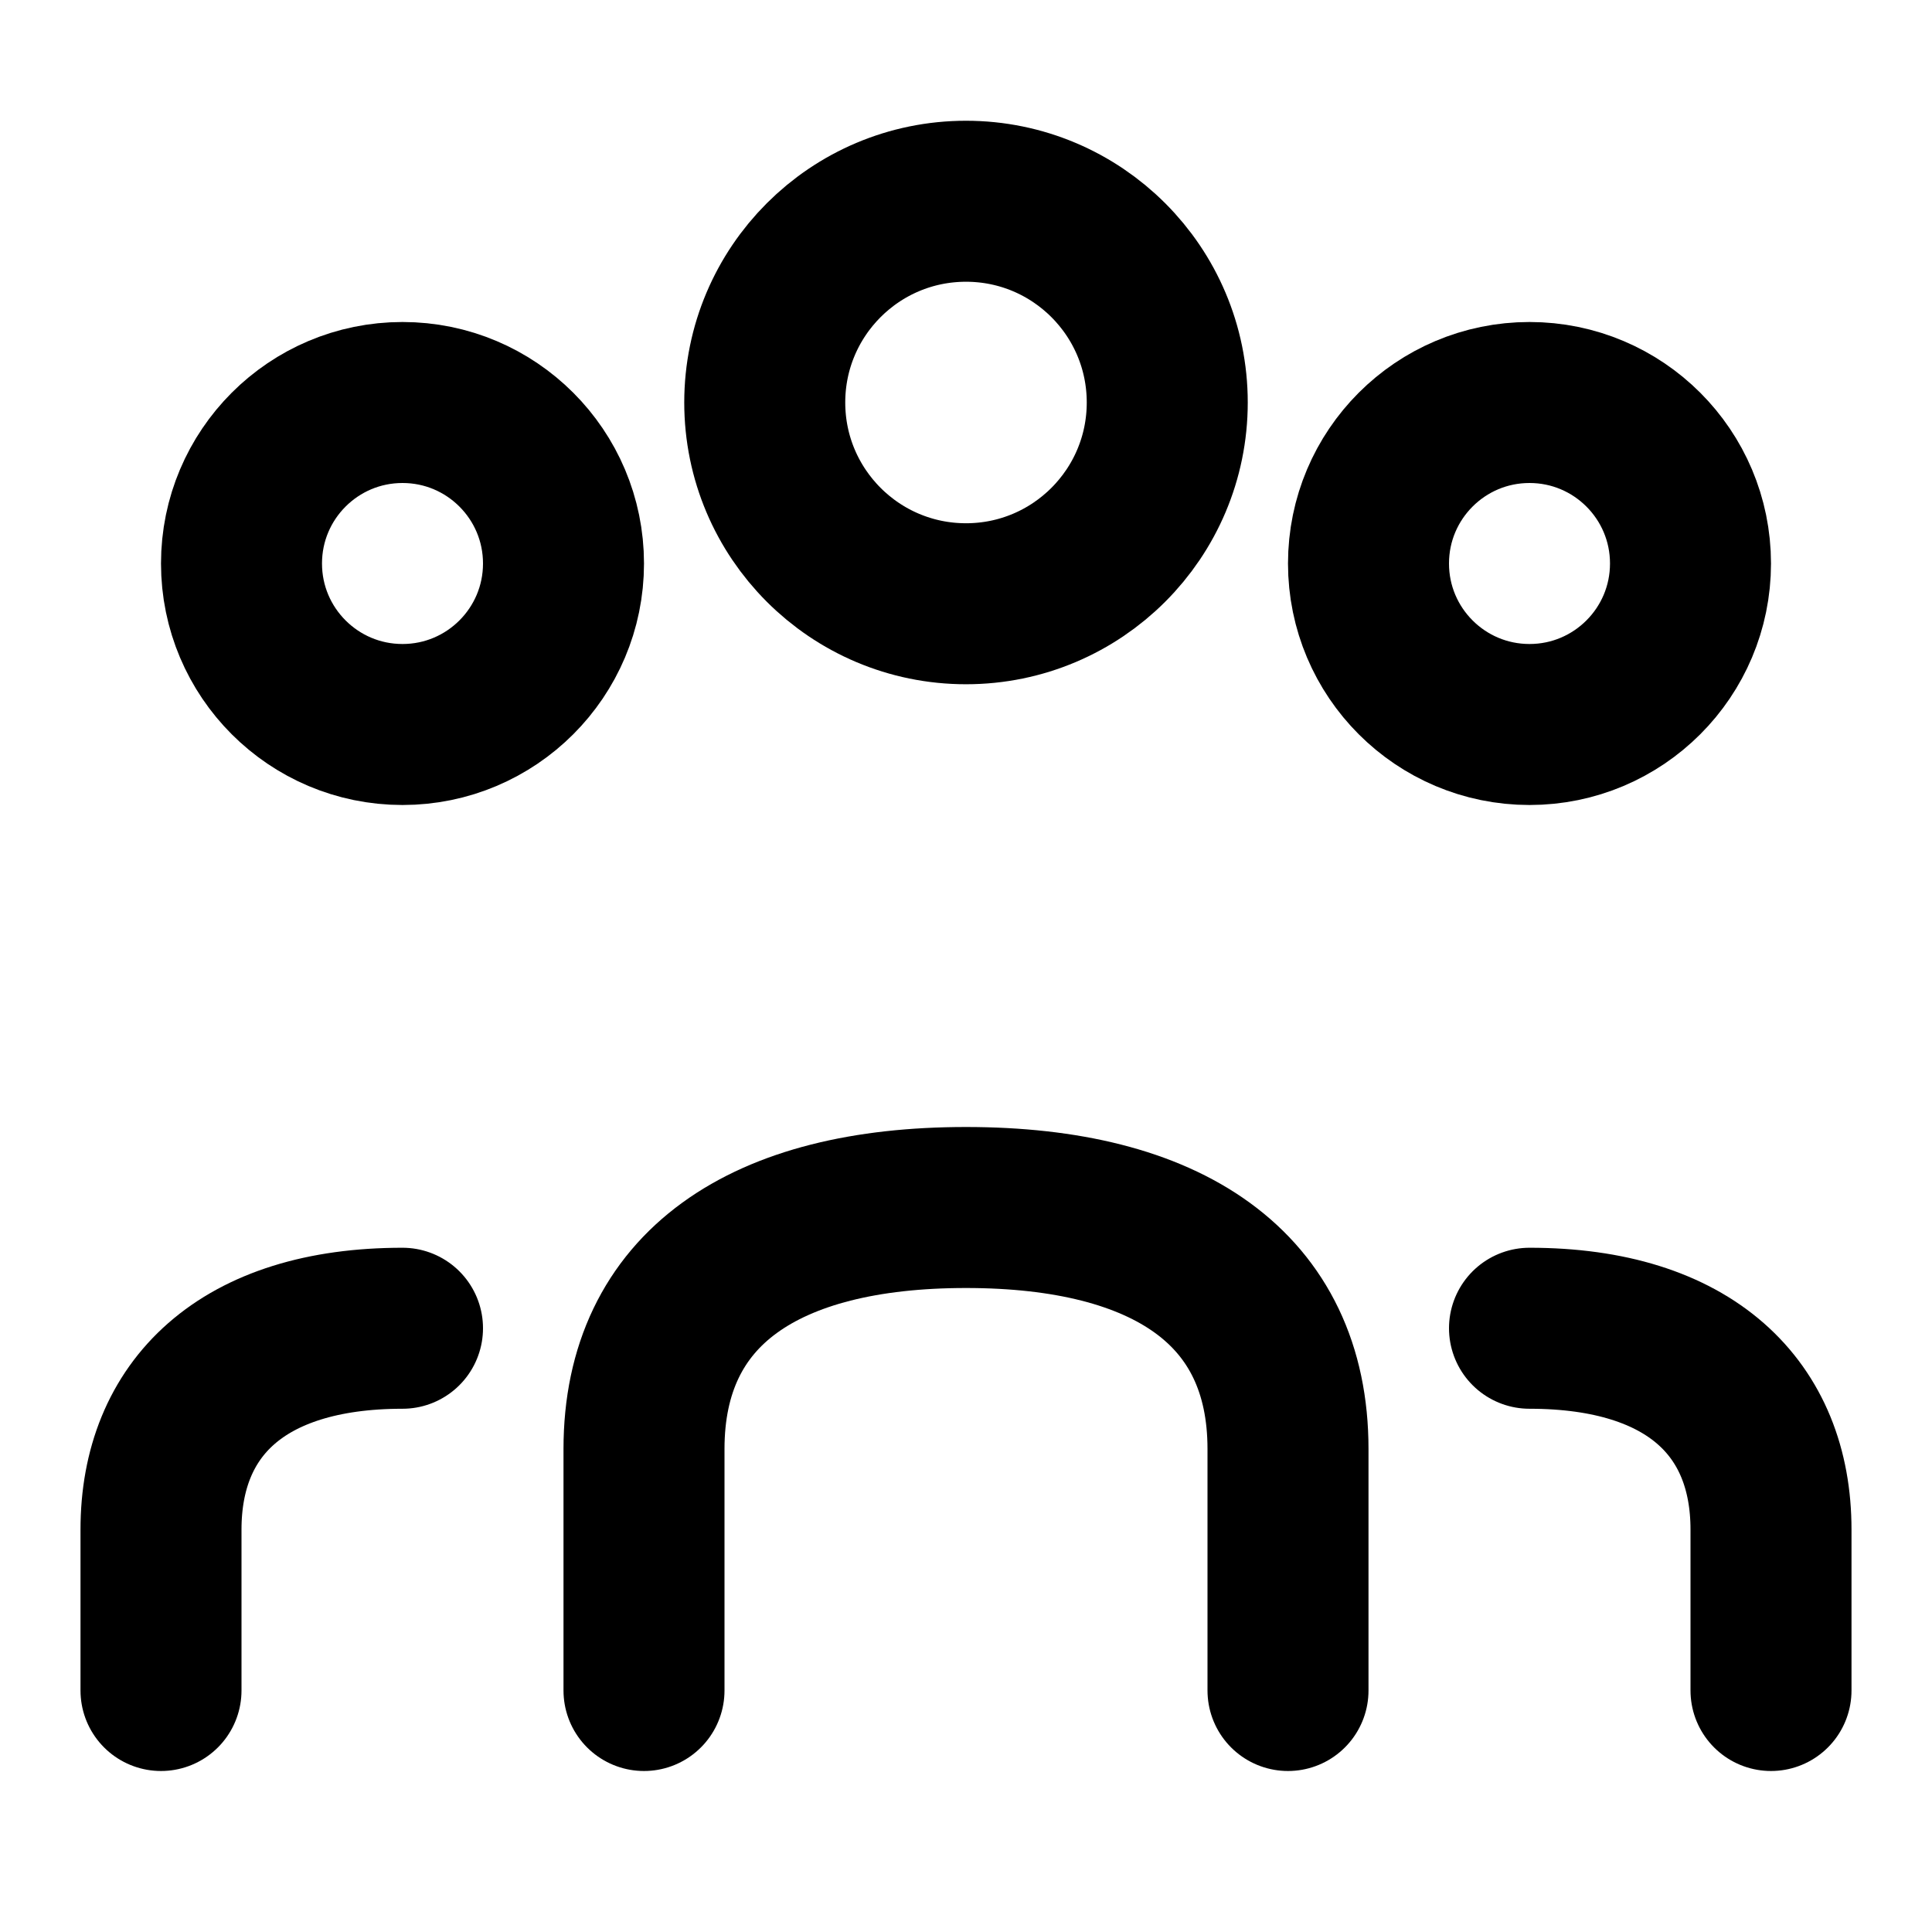
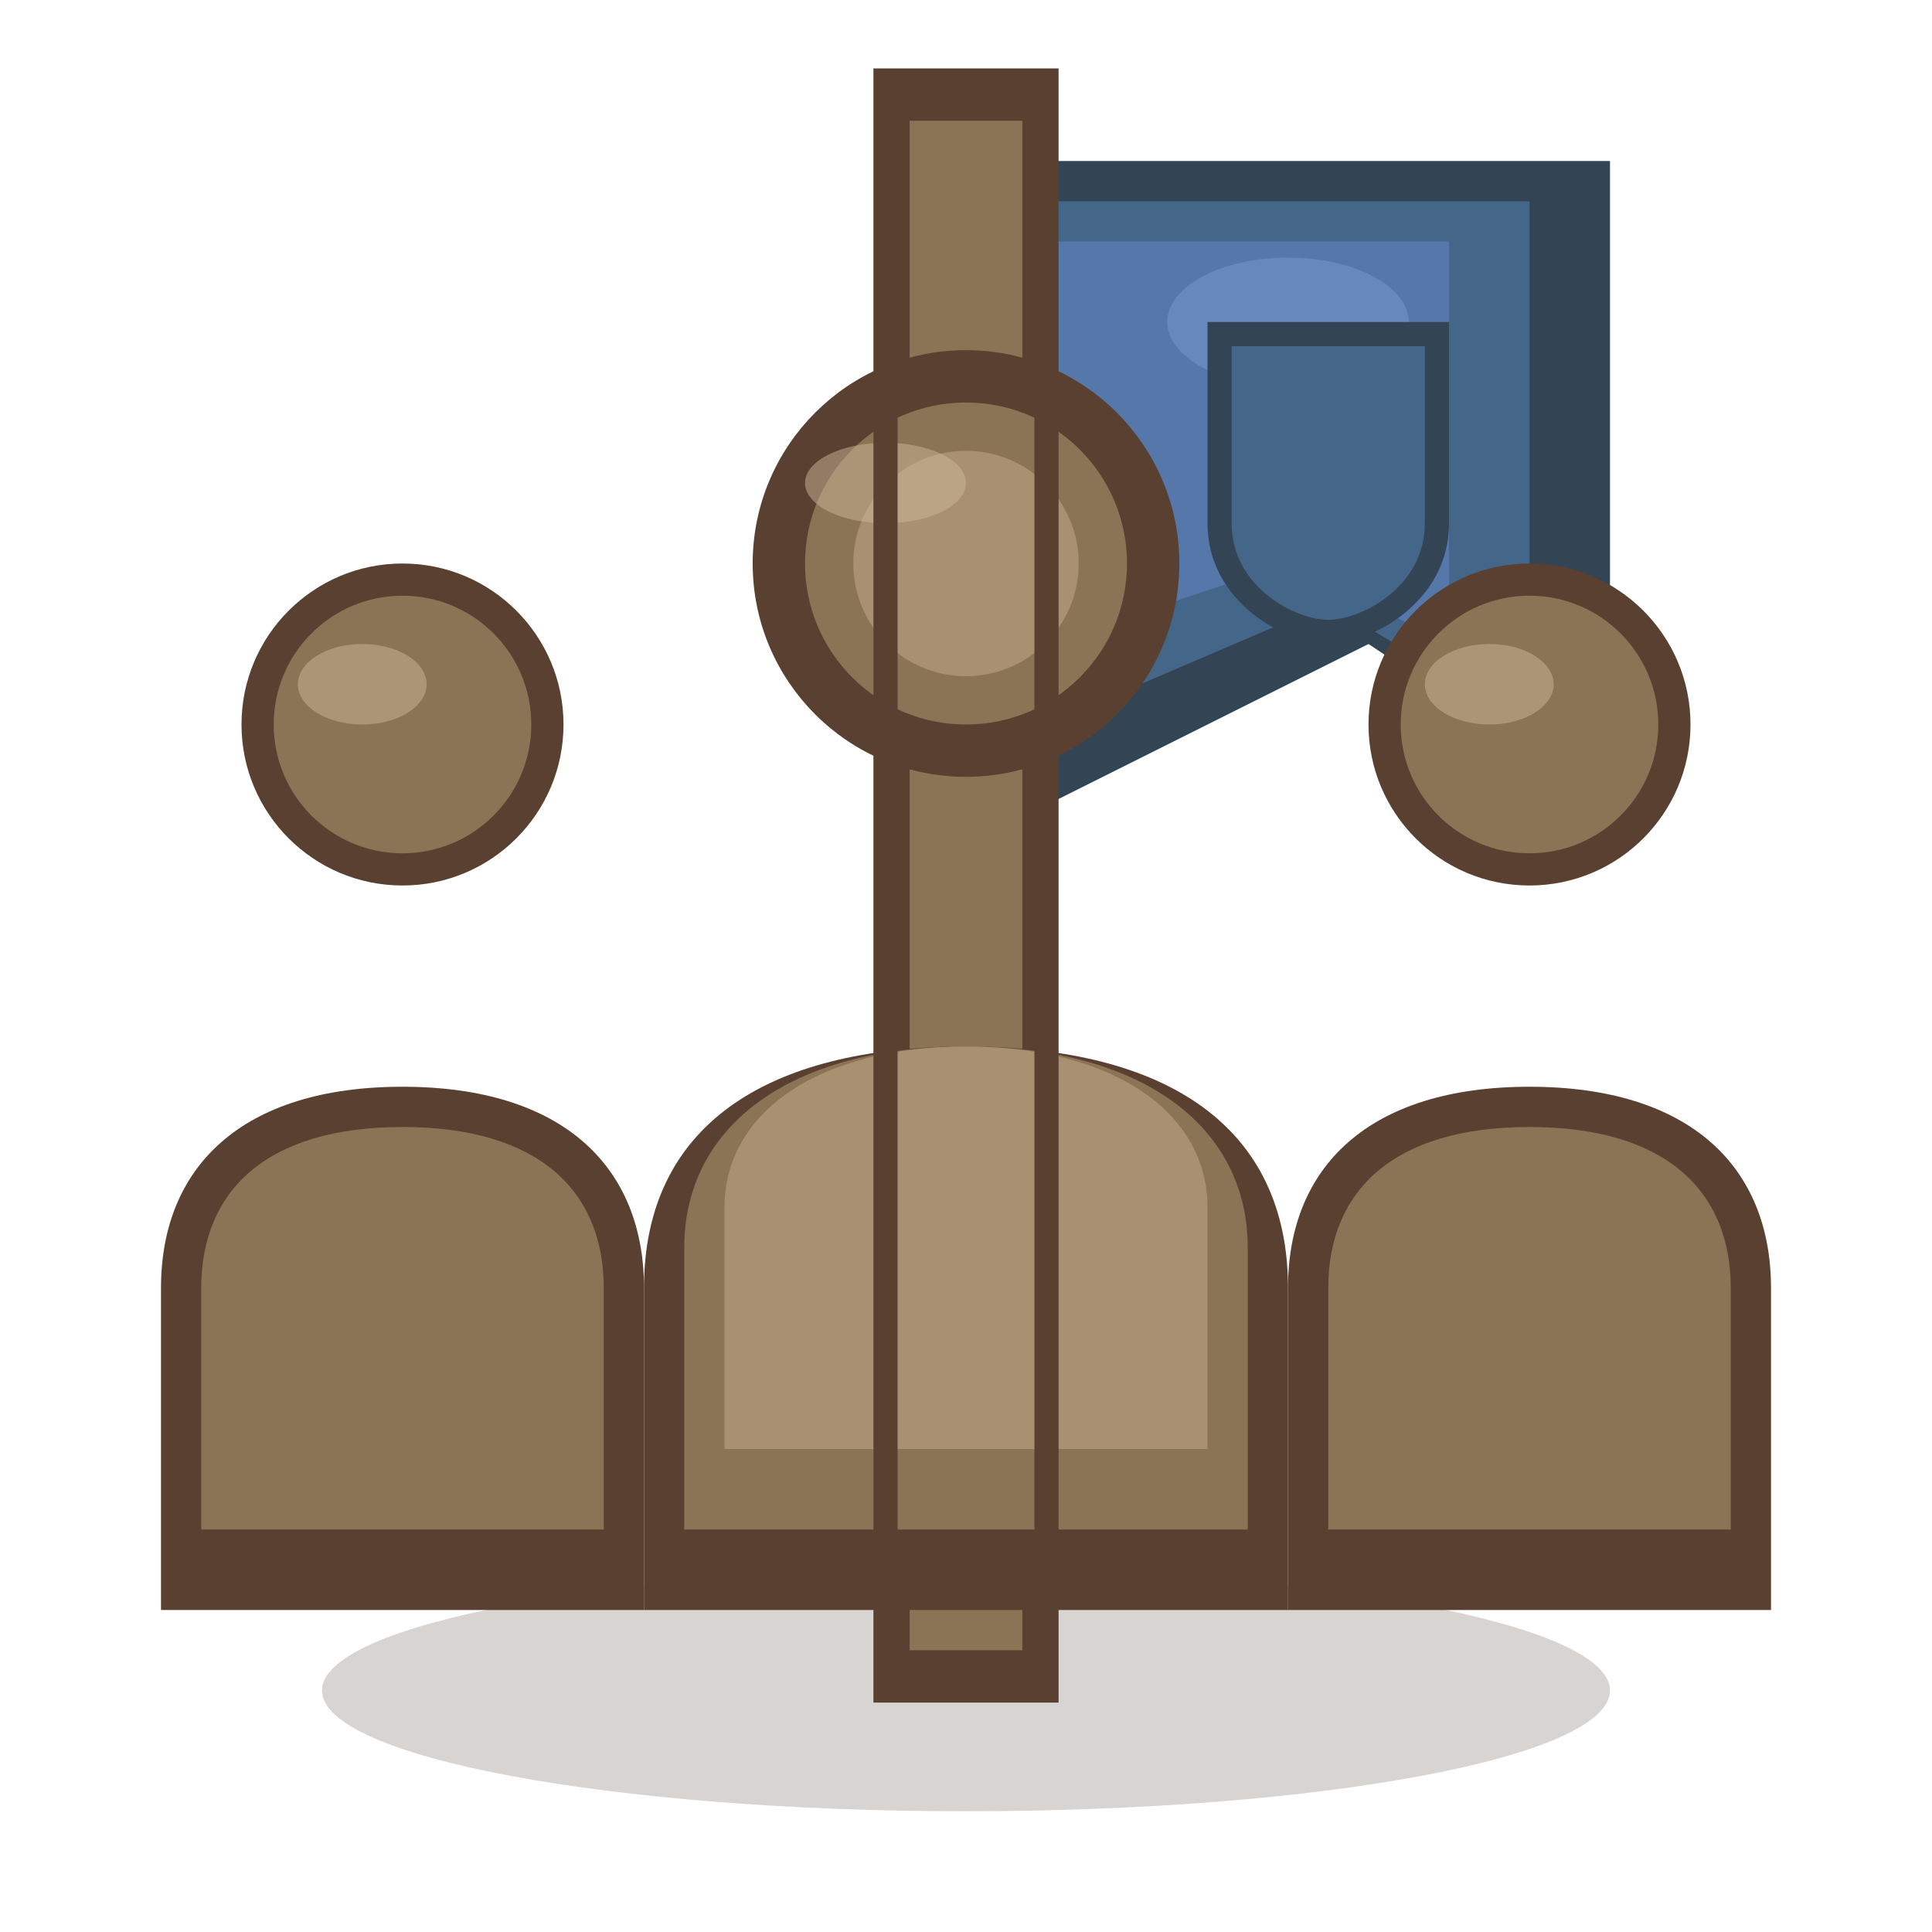
- <svg xmlns="http://www.w3.org/2000/svg" viewBox="0 0 24 24" fill="none">
-   <style>
-     .stroke { stroke: currentColor; stroke-width: 2; stroke-linecap: round; stroke-linejoin: round; fill: none; }
-   </style>
-   <circle class="stroke" cx="12" cy="5" r="2.5" />
-   <path class="stroke" d="M8 21v-3c0-2 1.5-3 4-3s4 1 4 3v3" />
-   <circle class="stroke" cx="5" cy="7" r="2" />
-   <path class="stroke" d="M2 21v-2c0-1.5 1-2.5 3-2.5" />
-   <circle class="stroke" cx="19" cy="7" r="2" />
-   <path class="stroke" d="M22 21v-2c0-1.5-1-2.5-3-2.5" />
+ <svg xmlns="http://www.w3.org/2000/svg" viewBox="0 0 24 24">
+   <ellipse cx="12" cy="21" rx="8" ry="1.5" fill="#3d2a1a" opacity="0.2" />
+   <rect x="11" y="1" width="2" height="20" fill="#5a4030" />
+   <rect x="11.3" y="1.5" width="1.4" height="19" fill="#8b7355" />
+   <path d="M13 2h7v8l-3-2-4 2V2z" fill="#334455" />
+   <path d="M13 2.5h6v6.5l-2.5-1.5-3.5 1.5V2.5z" fill="#446688" />
+   <path d="M13 3h5v5l-2-1-3 1V3z" fill="#5577aa" />
+   <ellipse cx="16" cy="4" rx="1.5" ry="0.8" fill="#7799cc" opacity="0.5" />
+   <path d="M15 4v2.5c0 1 1 1.5 1.5 1.5s1.5-0.5 1.5-1.5V4h-3z" fill="#334455" />
+   <path d="M15.3 4.3v2.2c0 0.8 0.8 1.2 1.2 1.2s1.2-0.4 1.2-1.2V4.3h-2.4z" fill="#446688" />
+   <circle cx="5" cy="9" r="2" fill="#5a4030" />
+   <circle cx="5" cy="9" r="1.6" fill="#8b7355" />
+   <ellipse cx="4.5" cy="8.5" rx="0.8" ry="0.5" fill="#c9b899" opacity="0.5" />
+   <path d="M2 20v-4c0-1.5 1-2.5 3-2.5s3 1 3 2.5v4H2z" fill="#5a4030" />
+   <path d="M2.5 19v-3c0-1.2 0.8-2 2.5-2s2.5 0.8 2.5 2v3h-5z" fill="#8b7355" />
+   <circle cx="19" cy="9" r="2" fill="#5a4030" />
+   <circle cx="19" cy="9" r="1.6" fill="#8b7355" />
+   <ellipse cx="18.5" cy="8.5" rx="0.8" ry="0.5" fill="#c9b899" opacity="0.5" />
+   <path d="M16 20v-4c0-1.5 1-2.5 3-2.5s3 1 3 2.5v4h-6z" fill="#5a4030" />
+   <path d="M16.5 19v-3c0-1.2 0.8-2 2.5-2s2.5 0.8 2.5 2v3h-5z" fill="#8b7355" />
+   <circle cx="12" cy="7" r="2.5" fill="#5a4030" />
+   <circle cx="12" cy="7" r="2" fill="#8b7355" />
+   <circle cx="12" cy="7" r="1.4" fill="#a89070" />
+   <ellipse cx="11" cy="6" rx="1" ry="0.5" fill="#c9b899" opacity="0.5" />
+   <path d="M8 20v-4c0-2 1.5-3 4-3s4 1 4 3v4H8z" fill="#5a4030" />
+   <path d="M8.5 19v-3.5c0-1.5 1.3-2.5 3.5-2.5s3.5 1 3.5 2.5V19h-7z" fill="#8b7355" />
+   <path d="M9 18v-3c0-1.2 1.2-2 3-2s3 0.8 3 2v3H9z" fill="#a89070" />
+   <circle cx="12" cy="7" r="2.5" fill="none" stroke="#5a4030" stroke-width="0.3" />
+   <rect x="11" y="1" width="2" height="20" fill="none" stroke="#5a4030" stroke-width="0.3" />
</svg>
